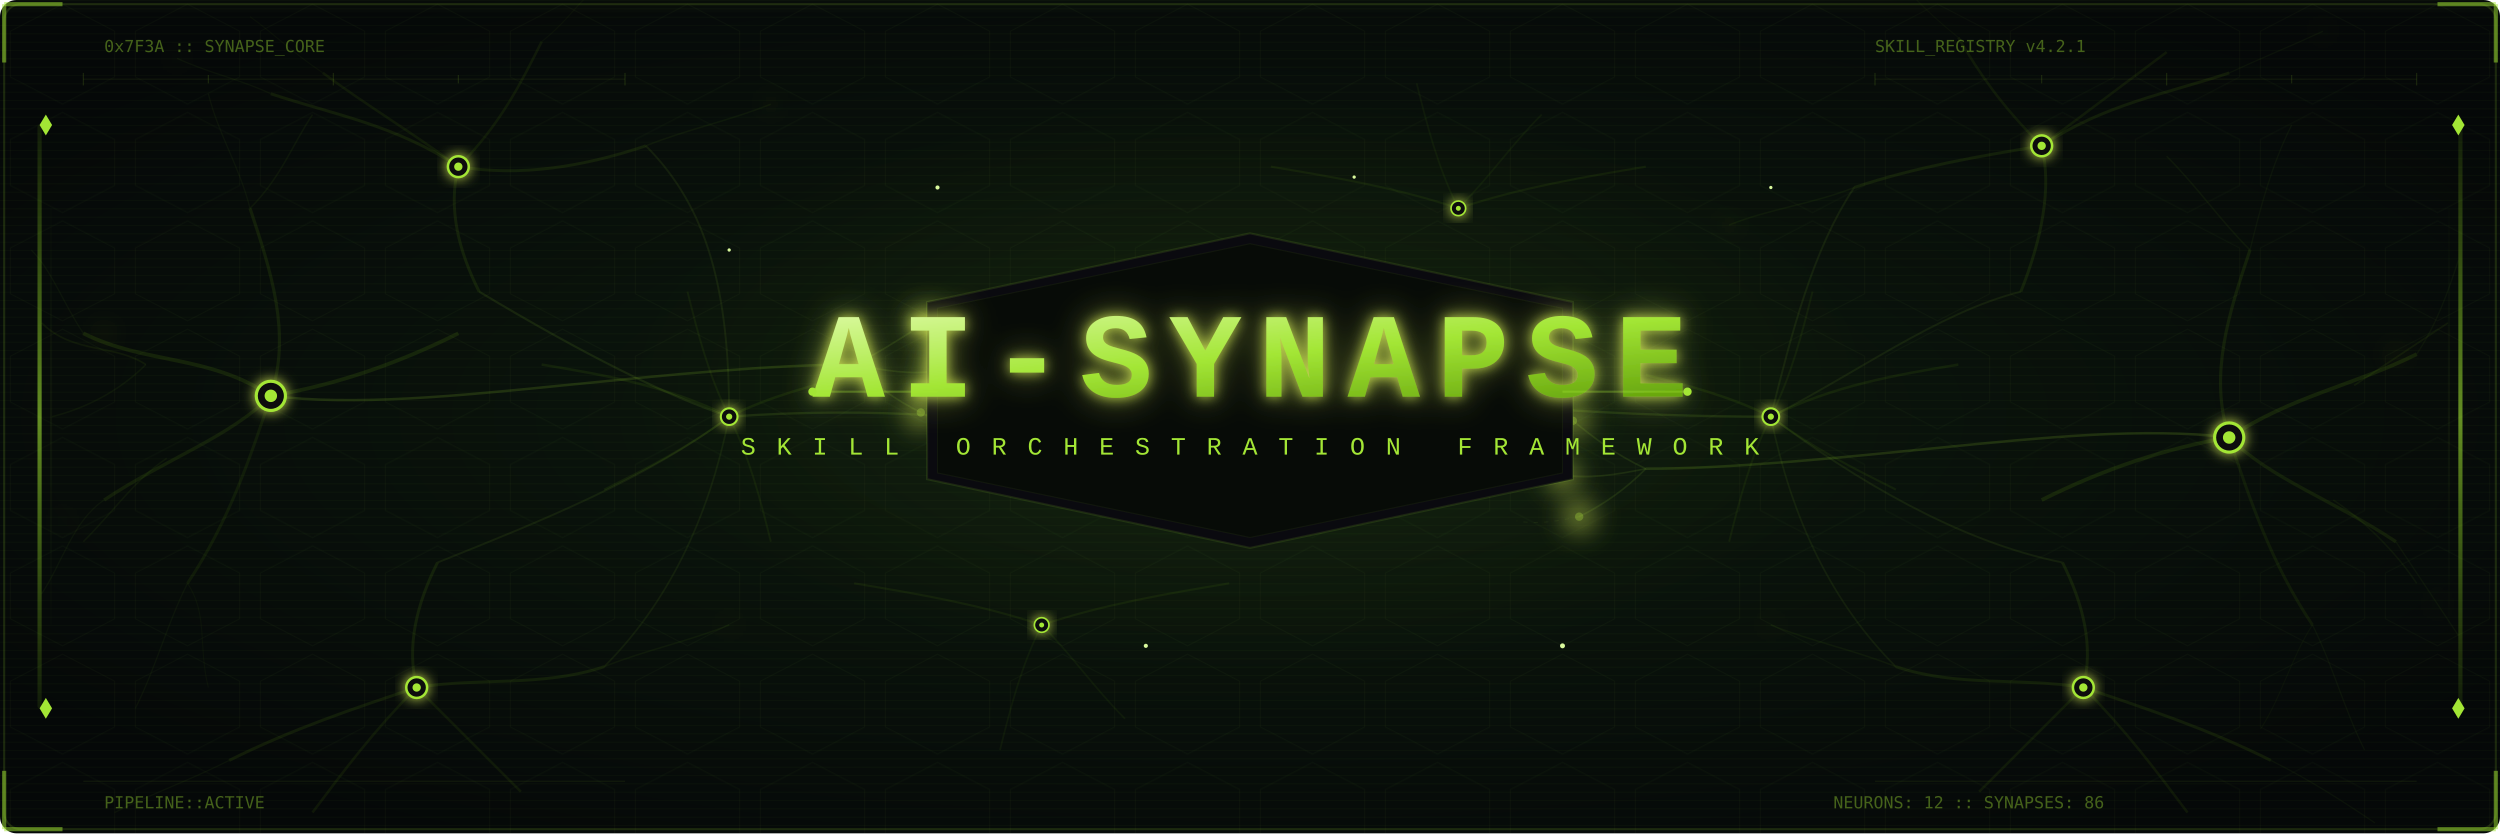
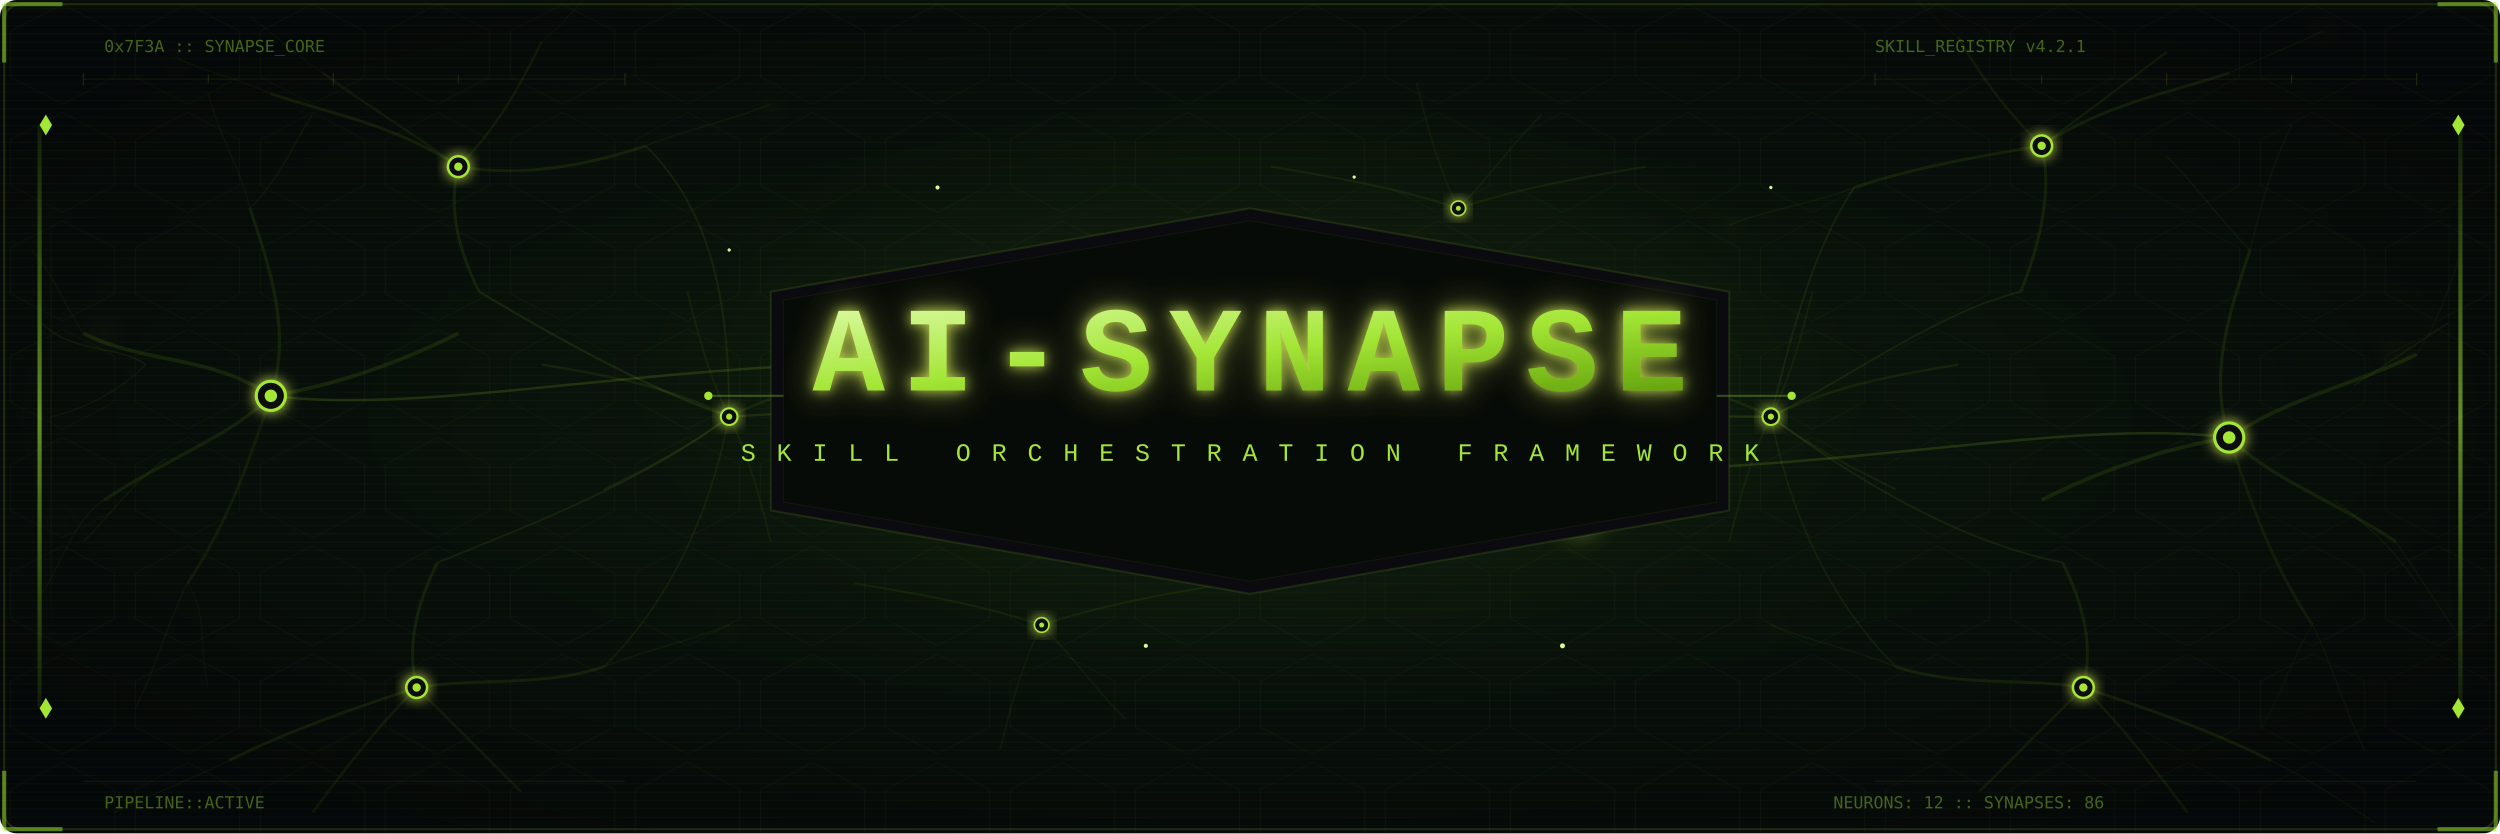
<svg xmlns="http://www.w3.org/2000/svg" viewBox="0 0 1200 400" width="1200" height="400">
  <defs>
    <style>
      @keyframes breathe { 0%,100%{opacity:.4} 50%{opacity:1} }
      @keyframes breatheSlow { 0%,100%{opacity:.2} 50%{opacity:.6} }
      @keyframes titlePulse { 0%,100%{opacity:1} 50%{opacity:.78} }
      @keyframes subtitleGlow { 0%,100%{opacity:.45} 50%{opacity:.75} }
      @keyframes hudFlicker { 0%,92%,100%{opacity:.25} 94%{opacity:.05} 96%{opacity:.3} 98%{opacity:.08} }
      @keyframes shimmer { 0%,100%{opacity:.1} 50%{opacity:.3} }
      @keyframes diamondPulse { 0%,100%{opacity:.2} 50%{opacity:.6} }
      @keyframes dendritePulse { 0%,100%{stroke-opacity:.06} 50%{stroke-opacity:.18} }
      @keyframes dendritePulse2 { 0%,100%{stroke-opacity:.04} 50%{stroke-opacity:.14} }
      @keyframes somaGlow { 0%,100%{opacity:.5} 50%{opacity:.9} }
      @keyframes fireFlash { 0%,15%,100%{opacity:0} 5%,10%{opacity:.7} }

      .b1{animation:breathe 3s ease-in-out infinite}
      .b2{animation:breathe 3s ease-in-out .6s infinite}
      .b3{animation:breathe 3s ease-in-out 1.2s infinite}
      .b4{animation:breathe 3s ease-in-out 1.8s infinite}
      .b5{animation:breathe 3s ease-in-out 2.4s infinite}
      .b6{animation:breathe 3.5s ease-in-out .3s infinite}
      .b7{animation:breathe 3.5s ease-in-out 1.5s infinite}
      .b8{animation:breathe 3.5s ease-in-out 2.7s infinite}
      .bs1{animation:breatheSlow 5s ease-in-out infinite}
      .bs2{animation:breatheSlow 5s ease-in-out 1.2s infinite}
      .bs3{animation:breatheSlow 5s ease-in-out 2.5s infinite}
      .bs4{animation:breatheSlow 5s ease-in-out 3.8s infinite}
      .dp1{animation:dendritePulse 5s ease-in-out infinite}
      .dp2{animation:dendritePulse 5s ease-in-out 1.7s infinite}
      .dp3{animation:dendritePulse 5s ease-in-out 3.3s infinite}
      .dp4{animation:dendritePulse2 6s ease-in-out infinite}
      .dp5{animation:dendritePulse2 6s ease-in-out 2s infinite}
      .dp6{animation:dendritePulse2 6s ease-in-out 4s infinite}
      .sg1{animation:somaGlow 4s ease-in-out infinite}
      .sg2{animation:somaGlow 4s ease-in-out 1s infinite}
      .sg3{animation:somaGlow 4s ease-in-out 2s infinite}
      .sg4{animation:somaGlow 4s ease-in-out 3s infinite}
      .ff1{animation:fireFlash 5s ease-in-out infinite}
      .ff2{animation:fireFlash 5s ease-in-out 1.5s infinite}
      .ff3{animation:fireFlash 5s ease-in-out 3s infinite}
      .ff4{animation:fireFlash 6s ease-in-out .8s infinite}
      .ff5{animation:fireFlash 6s ease-in-out 2.8s infinite}
      .ff6{animation:fireFlash 7s ease-in-out 1.2s infinite}
      .title-glow{animation:titlePulse 4s ease-in-out infinite}
      .sub-glow{animation:subtitleGlow 5s ease-in-out infinite}
      .hf1{animation:hudFlicker 6s ease-in-out infinite}
      .hf2{animation:hudFlicker 6s ease-in-out 3s infinite}
      .sh-l{animation:shimmer 5s ease-in-out infinite}
      .sh-r{animation:shimmer 5s ease-in-out 2.5s infinite}
      .dm1{animation:diamondPulse 3s ease-in-out infinite}
      .dm2{animation:diamondPulse 3s ease-in-out 1.5s infinite}
    </style>
    <radialGradient id="bg" cx="50%" cy="50%" r="60%">
      <stop offset="0%" stop-color="#0d1a0d" />
      <stop offset="100%" stop-color="#050808" />
    </radialGradient>
    <radialGradient id="hub" cx="50%" cy="50%" r="50%">
      <stop offset="0%" stop-color="#a3e635" stop-opacity=".12" />
      <stop offset="50%" stop-color="#84cc16" stop-opacity=".04" />
      <stop offset="100%" stop-color="#84cc16" stop-opacity="0" />
    </radialGradient>
    <linearGradient id="tg" x1="0%" y1="0%" x2="100%" y2="100%">
      <stop offset="0%" stop-color="#d9f99d" />
      <stop offset="50%" stop-color="#a3e635" />
      <stop offset="100%" stop-color="#65a30d" />
    </linearGradient>
    <linearGradient id="lv" x1="0%" y1="0%" x2="0%" y2="100%">
      <stop offset="0%" stop-color="#84cc16" stop-opacity=".1" />
      <stop offset="50%" stop-color="#a3e635" stop-opacity=".6" />
      <stop offset="100%" stop-color="#84cc16" stop-opacity=".1" />
    </linearGradient>
    <pattern id="scan" width="4" height="4" patternUnits="userSpaceOnUse">
      <line x1="0" y1="0" x2="4" y2="0" stroke="#a3e635" stroke-opacity=".03" stroke-width="1" />
    </pattern>
    <pattern id="hex" width="60" height="52" patternUnits="userSpaceOnUse">
      <polygon points="30,2 55,15 55,37 30,50 5,37 5,15" fill="none" stroke="#a3e635" stroke-opacity=".04" stroke-width=".5" />
    </pattern>
    <filter id="ng" x="-50%" y="-50%" width="200%" height="200%">
      <feGaussianBlur in="SourceGraphic" stdDeviation="3" result="b" />
      <feColorMatrix in="b" type="matrix" values="0 0 0 0 .64 0 0 0 0 .8 0 0 0 0 .09 0 0 0 1 0" result="g" />
      <feMerge>
        <feMergeNode in="g" />
        <feMergeNode in="SourceGraphic" />
      </feMerge>
    </filter>
    <filter id="tn" x="-50%" y="-50%" width="200%" height="200%">
      <feGaussianBlur in="SourceGraphic" stdDeviation="8" result="b1" />
      <feGaussianBlur in="SourceGraphic" stdDeviation="3" result="b2" />
      <feColorMatrix in="b1" type="matrix" values="0 0 0 0 .64 0 0 0 0 .8 0 0 0 0 .09 0 0 0 .6 0" result="g1" />
      <feColorMatrix in="b2" type="matrix" values="0 0 0 0 .64 0 0 0 0 .8 0 0 0 0 .09 0 0 0 .9 0" result="g2" />
      <feMerge>
        <feMergeNode in="g1" />
        <feMergeNode in="g2" />
        <feMergeNode in="SourceGraphic" />
      </feMerge>
    </filter>
    <filter id="ngf" x="-100%" y="-100%" width="300%" height="300%">
      <feGaussianBlur in="SourceGraphic" stdDeviation="6" />
      <feColorMatrix type="matrix" values="0 0 0 0 .64 0 0 0 0 .8 0 0 0 0 .09 0 0 0 .5 0" />
    </filter>
    <filter id="somaF" x="-200%" y="-200%" width="500%" height="500%">
      <feGaussianBlur in="SourceGraphic" stdDeviation="12" />
      <feColorMatrix type="matrix" values="0 0 0 0 .64 0 0 0 0 .8 0 0 0 0 .09 0 0 0 .4 0" />
    </filter>
    <radialGradient id="sg" cx="50%" cy="50%" r="50%">
      <stop offset="0%" stop-color="#d9f99d" stop-opacity="1" />
      <stop offset="60%" stop-color="#a3e635" stop-opacity=".6" />
      <stop offset="100%" stop-color="#84cc16" stop-opacity="0" />
    </radialGradient>
    <path id="p1" d="M40,180 C100,160 140,110 200,130 C260,150 300,100 340,120 C380,140 420,160 480,150" fill="none" />
    <path id="p2" d="M1160,220 C1100,240 1060,290 1000,270 C940,250 900,300 860,280 C820,260 780,240 720,250" fill="none" />
    <path id="p3" d="M60,320 C120,300 180,340 240,310 C300,280 360,300 420,270 C460,250 500,230 540,220" fill="none" />
    <path id="p4" d="M1140,80 C1080,100 1020,60 960,90 C900,120 840,80 780,110 C740,130 700,170 660,180" fill="none" />
    <path id="p5" d="M200,60 C260,80 320,50 380,70 C440,90 500,120 560,140 C590,150 610,160 620,170" fill="none" />
    <path id="p6" d="M1000,340 C940,320 880,350 820,330 C760,310 700,280 660,250 C640,235 620,220 610,200" fill="none" />
    <path id="p7" d="M100,240 C160,220 220,260 280,230 C340,200 400,220 460,190" fill="none" />
    <path id="p8" d="M1100,160 C1040,180 980,140 920,170 C860,200 800,180 740,210" fill="none" />
  </defs>
  <rect width="1200" height="400" fill="url(#bg)" rx="8" />
  <rect width="1200" height="400" fill="url(#hex)" rx="8" opacity=".8" />
  <rect width="1200" height="400" fill="url(#scan)" rx="8" />
  <rect width="1200" height="6" fill="#a3e635" opacity=".015">
    <animateTransform attributeName="transform" type="translate" values="0,-10;0,410;0,-10" dur="8s" repeatCount="indefinite" />
  </rect>
  <rect x="2" y="2" width="1196" height="396" rx="8" fill="none" stroke="#a3e635" stroke-opacity=".15" stroke-width="1" />
  <line x1="2" y1="30" x2="2" y2="2" stroke="#a3e635" stroke-opacity=".5" stroke-width="2" />
  <line x1="2" y1="2" x2="30" y2="2" stroke="#a3e635" stroke-opacity=".5" stroke-width="2" />
  <line x1="1170" y1="2" x2="1198" y2="2" stroke="#a3e635" stroke-opacity=".5" stroke-width="2" />
  <line x1="1198" y1="2" x2="1198" y2="30" stroke="#a3e635" stroke-opacity=".5" stroke-width="2" />
  <line x1="2" y1="370" x2="2" y2="398" stroke="#a3e635" stroke-opacity=".5" stroke-width="2" />
  <line x1="2" y1="398" x2="30" y2="398" stroke="#a3e635" stroke-opacity=".5" stroke-width="2" />
  <line x1="1170" y1="398" x2="1198" y2="398" stroke="#a3e635" stroke-opacity=".5" stroke-width="2" />
  <line x1="1198" y1="370" x2="1198" y2="398" stroke="#a3e635" stroke-opacity=".5" stroke-width="2" />
  <ellipse cx="600" cy="185" rx="300" ry="140" fill="url(#hub)">
    <animate attributeName="opacity" values=".7;1;.7" dur="4s" repeatCount="indefinite" />
  </ellipse>
  <g class="dp1">
    <path d="M130,190 C100,170 70,175 40,160" fill="none" stroke="#84cc16" stroke-opacity=".12" stroke-width="1.8" />
    <path d="M130,190 C110,210 80,220 50,240" fill="none" stroke="#84cc16" stroke-opacity=".1" stroke-width="1.6" />
    <path d="M130,190 C140,160 130,130 120,100" fill="none" stroke="#84cc16" stroke-opacity=".1" stroke-width="1.5" />
    <path d="M130,190 C120,220 110,250 90,280" fill="none" stroke="#84cc16" stroke-opacity=".08" stroke-width="1.4" />
    <path d="M130,190 C160,185 190,175 220,160" fill="none" stroke="#84cc16" stroke-opacity=".12" stroke-width="1.8" />
  </g>
  <g class="dp4">
    <path d="M70,175 C55,165 35,170 20,155" fill="none" stroke="#84cc16" stroke-opacity=".07" stroke-width=".8" />
    <path d="M70,175 C60,185 45,195 25,200" fill="none" stroke="#84cc16" stroke-opacity=".06" stroke-width=".7" />
    <path d="M40,160 C30,145 25,130 15,120" fill="none" stroke="#84cc16" stroke-opacity=".05" stroke-width=".6" />
    <path d="M80,220 C65,230 55,245 40,260" fill="none" stroke="#84cc16" stroke-opacity=".06" stroke-width=".7" />
    <path d="M50,240 C35,250 30,270 20,285" fill="none" stroke="#84cc16" stroke-opacity=".05" stroke-width=".6" />
    <path d="M120,100 C115,80 105,65 100,45" fill="none" stroke="#84cc16" stroke-opacity=".05" stroke-width=".6" />
    <path d="M120,100 C135,85 140,70 150,55" fill="none" stroke="#84cc16" stroke-opacity=".06" stroke-width=".7" />
    <path d="M90,280 C80,300 75,320 65,340" fill="none" stroke="#84cc16" stroke-opacity=".05" stroke-width=".6" />
    <path d="M90,280 C100,295 95,310 100,330" fill="none" stroke="#84cc16" stroke-opacity=".04" stroke-width=".5" />
  </g>
  <path d="M130,190 C170,195 220,190 270,185 C320,180 370,175 410,175" fill="none" stroke="#a3e635" stroke-opacity=".15" stroke-width="1.2" class="dp1" />
  <g class="dp4">
    <path d="M410,175 C425,168 435,160 445,155" fill="none" stroke="#a3e635" stroke-opacity=".1" stroke-width=".8" />
    <path d="M410,175 C425,178 438,180 450,178" fill="none" stroke="#a3e635" stroke-opacity=".1" stroke-width=".8" />
    <path d="M410,175 C420,185 430,192 442,198" fill="none" stroke="#a3e635" stroke-opacity=".1" stroke-width=".8" />
    <circle cx="445" cy="155" r="2" fill="#a3e635" opacity=".3" class="b1" />
    <circle cx="450" cy="178" r="2" fill="#a3e635" opacity=".3" class="b3" />
    <circle cx="442" cy="198" r="2" fill="#a3e635" opacity=".3" class="b5" />
  </g>
  <g class="dp2">
    <path d="M1070,210 C1100,190 1130,185 1160,170" fill="none" stroke="#84cc16" stroke-opacity=".12" stroke-width="1.8" />
    <path d="M1070,210 C1090,230 1120,240 1150,260" fill="none" stroke="#84cc16" stroke-opacity=".1" stroke-width="1.6" />
    <path d="M1070,210 C1060,180 1070,150 1080,120" fill="none" stroke="#84cc16" stroke-opacity=".1" stroke-width="1.5" />
    <path d="M1070,210 C1080,240 1090,270 1110,300" fill="none" stroke="#84cc16" stroke-opacity=".08" stroke-width="1.4" />
    <path d="M1070,210 C1040,215 1010,225 980,240" fill="none" stroke="#84cc16" stroke-opacity=".12" stroke-width="1.8" />
  </g>
  <g class="dp5">
    <path d="M1130,185 C1145,175 1160,165 1175,155" fill="none" stroke="#84cc16" stroke-opacity=".07" stroke-width=".8" />
    <path d="M1160,170 C1170,155 1175,140 1180,125" fill="none" stroke="#84cc16" stroke-opacity=".05" stroke-width=".6" />
    <path d="M1120,240 C1135,250 1150,265 1160,280" fill="none" stroke="#84cc16" stroke-opacity=".06" stroke-width=".7" />
    <path d="M1150,260 C1160,275 1170,290 1180,305" fill="none" stroke="#84cc16" stroke-opacity=".05" stroke-width=".6" />
    <path d="M1080,120 C1085,100 1090,80 1100,60" fill="none" stroke="#84cc16" stroke-opacity=".05" stroke-width=".6" />
    <path d="M1080,120 C1065,105 1055,90 1040,75" fill="none" stroke="#84cc16" stroke-opacity=".06" stroke-width=".7" />
    <path d="M1110,300 C1120,320 1125,340 1135,360" fill="none" stroke="#84cc16" stroke-opacity=".05" stroke-width=".6" />
    <path d="M1110,300 C1100,315 1095,335 1085,350" fill="none" stroke="#84cc16" stroke-opacity=".04" stroke-width=".5" />
  </g>
  <path d="M1070,210 C1030,205 980,210 930,215 C880,220 830,225 790,225" fill="none" stroke="#a3e635" stroke-opacity=".15" stroke-width="1.2" class="dp2" />
  <g class="dp5">
    <path d="M790,225 C775,218 765,210 755,202" fill="none" stroke="#a3e635" stroke-opacity=".1" stroke-width=".8" />
    <path d="M790,225 C775,228 762,230 750,228" fill="none" stroke="#a3e635" stroke-opacity=".1" stroke-width=".8" />
    <path d="M790,225 C780,235 770,242 758,248" fill="none" stroke="#a3e635" stroke-opacity=".1" stroke-width=".8" />
    <circle cx="755" cy="202" r="2" fill="#a3e635" opacity=".3" class="b2" />
    <circle cx="750" cy="228" r="2" fill="#a3e635" opacity=".3" class="b4" />
    <circle cx="758" cy="248" r="2" fill="#a3e635" opacity=".3" class="b6" />
  </g>
  <g class="dp3">
    <path d="M220,80 C190,60 160,55 130,45" fill="none" stroke="#84cc16" stroke-opacity=".1" stroke-width="1.4" />
    <path d="M220,80 C200,65 175,50 155,35" fill="none" stroke="#84cc16" stroke-opacity=".08" stroke-width="1.2" />
    <path d="M220,80 C240,60 250,40 260,20" fill="none" stroke="#84cc16" stroke-opacity=".08" stroke-width="1.2" />
    <path d="M220,80 C250,85 280,80 310,70" fill="none" stroke="#84cc16" stroke-opacity=".1" stroke-width="1.4" />
    <path d="M220,80 C215,100 220,120 230,140" fill="none" stroke="#84cc16" stroke-opacity=".1" stroke-width="1.4" />
  </g>
  <g class="dp6">
    <path d="M130,45 C115,38 100,35 85,28" fill="none" stroke="#84cc16" stroke-opacity=".05" stroke-width=".6" />
    <path d="M155,35 C140,25 130,15 120,8" fill="none" stroke="#84cc16" stroke-opacity=".04" stroke-width=".5" />
    <path d="M260,20 C270,12 275,5 280,0" fill="none" stroke="#84cc16" stroke-opacity=".04" stroke-width=".5" />
    <path d="M310,70 C330,62 350,58 370,50" fill="none" stroke="#84cc16" stroke-opacity=".06" stroke-width=".7" />
  </g>
  <g class="dp2">
    <path d="M200,330 C170,340 140,350 110,365" fill="none" stroke="#84cc16" stroke-opacity=".1" stroke-width="1.4" />
    <path d="M200,330 C180,350 165,370 150,390" fill="none" stroke="#84cc16" stroke-opacity=".08" stroke-width="1.2" />
    <path d="M200,330 C220,350 235,365 250,380" fill="none" stroke="#84cc16" stroke-opacity=".08" stroke-width="1.2" />
    <path d="M200,330 C230,325 260,330 290,320" fill="none" stroke="#84cc16" stroke-opacity=".1" stroke-width="1.4" />
    <path d="M200,330 C195,310 200,290 210,270" fill="none" stroke="#84cc16" stroke-opacity=".1" stroke-width="1.4" />
  </g>
  <g class="dp6">
    <path d="M110,365 C90,375 75,380 55,390" fill="none" stroke="#84cc16" stroke-opacity=".05" stroke-width=".6" />
    <path d="M290,320 C310,312 330,308 350,300" fill="none" stroke="#84cc16" stroke-opacity=".06" stroke-width=".7" />
  </g>
  <g class="dp1">
    <path d="M980,70 C1010,50 1040,45 1070,35" fill="none" stroke="#84cc16" stroke-opacity=".1" stroke-width="1.4" />
    <path d="M980,70 C1000,55 1020,40 1040,25" fill="none" stroke="#84cc16" stroke-opacity=".08" stroke-width="1.2" />
    <path d="M980,70 C960,50 950,35 940,18" fill="none" stroke="#84cc16" stroke-opacity=".08" stroke-width="1.2" />
    <path d="M980,70 C950,75 920,80 890,90" fill="none" stroke="#84cc16" stroke-opacity=".1" stroke-width="1.4" />
    <path d="M980,70 C985,90 980,115 970,140" fill="none" stroke="#84cc16" stroke-opacity=".1" stroke-width="1.4" />
  </g>
  <g class="dp4">
    <path d="M1070,35 C1085,28 1100,22 1115,15" fill="none" stroke="#84cc16" stroke-opacity=".05" stroke-width=".6" />
    <path d="M940,18 C930,10 925,5 920,0" fill="none" stroke="#84cc16" stroke-opacity=".04" stroke-width=".5" />
    <path d="M890,90 C870,98 850,100 830,108" fill="none" stroke="#84cc16" stroke-opacity=".06" stroke-width=".7" />
  </g>
  <g class="dp3">
    <path d="M1000,330 C1030,340 1060,350 1090,365" fill="none" stroke="#84cc16" stroke-opacity=".1" stroke-width="1.4" />
    <path d="M1000,330 C1020,350 1035,370 1050,390" fill="none" stroke="#84cc16" stroke-opacity=".08" stroke-width="1.2" />
    <path d="M1000,330 C980,350 965,365 950,380" fill="none" stroke="#84cc16" stroke-opacity=".08" stroke-width="1.2" />
    <path d="M1000,330 C970,325 940,330 910,320" fill="none" stroke="#84cc16" stroke-opacity=".1" stroke-width="1.4" />
    <path d="M1000,330 C1005,310 1000,290 990,270" fill="none" stroke="#84cc16" stroke-opacity=".1" stroke-width="1.4" />
  </g>
  <g class="dp4">
    <path d="M1090,365 C1110,375 1125,385 1140,395" fill="none" stroke="#84cc16" stroke-opacity=".05" stroke-width=".6" />
    <path d="M910,320 C890,312 870,308 850,300" fill="none" stroke="#84cc16" stroke-opacity=".06" stroke-width=".7" />
  </g>
  <g class="dp2">
    <path d="M350,200 C320,185 290,180 260,175" fill="none" stroke="#84cc16" stroke-opacity=".09" stroke-width="1.2" />
    <path d="M350,200 C330,215 310,225 290,235" fill="none" stroke="#84cc16" stroke-opacity=".08" stroke-width="1" />
    <path d="M350,200 C370,190 390,185 410,180" fill="none" stroke="#84cc16" stroke-opacity=".09" stroke-width="1.2" />
    <path d="M350,200 C360,220 365,240 370,260" fill="none" stroke="#84cc16" stroke-opacity=".07" stroke-width=".9" />
    <path d="M350,200 C340,180 335,160 330,140" fill="none" stroke="#84cc16" stroke-opacity=".07" stroke-width=".9" />
  </g>
  <g class="dp3">
    <path d="M850,200 C880,185 910,180 940,175" fill="none" stroke="#84cc16" stroke-opacity=".09" stroke-width="1.2" />
    <path d="M850,200 C870,215 890,225 910,235" fill="none" stroke="#84cc16" stroke-opacity=".08" stroke-width="1" />
    <path d="M850,200 C830,190 810,185 790,180" fill="none" stroke="#84cc16" stroke-opacity=".09" stroke-width="1.2" />
    <path d="M850,200 C840,220 835,240 830,260" fill="none" stroke="#84cc16" stroke-opacity=".07" stroke-width=".9" />
    <path d="M850,200 C860,180 865,160 870,140" fill="none" stroke="#84cc16" stroke-opacity=".07" stroke-width=".9" />
  </g>
  <g class="dp1">
    <path d="M500,300 C470,290 440,285 410,280" fill="none" stroke="#84cc16" stroke-opacity=".08" stroke-width="1" />
    <path d="M500,300 C530,290 560,285 590,280" fill="none" stroke="#84cc16" stroke-opacity=".08" stroke-width="1" />
    <path d="M500,300 C490,320 485,340 480,360" fill="none" stroke="#84cc16" stroke-opacity=".06" stroke-width=".8" />
    <path d="M500,300 C515,315 525,330 540,345" fill="none" stroke="#84cc16" stroke-opacity=".06" stroke-width=".8" />
  </g>
  <g class="dp2">
    <path d="M700,100 C670,90 640,85 610,80" fill="none" stroke="#84cc16" stroke-opacity=".08" stroke-width="1" />
    <path d="M700,100 C730,90 760,85 790,80" fill="none" stroke="#84cc16" stroke-opacity=".08" stroke-width="1" />
    <path d="M700,100 C690,80 685,60 680,40" fill="none" stroke="#84cc16" stroke-opacity=".06" stroke-width=".8" />
    <path d="M700,100 C715,85 725,70 740,55" fill="none" stroke="#84cc16" stroke-opacity=".06" stroke-width=".8" />
  </g>
  <path d="M230,140 C280,170 320,190 350,200" fill="none" stroke="#a3e635" stroke-opacity=".1" stroke-width="1" class="dp1" />
  <path d="M210,270 C260,250 310,230 350,200" fill="none" stroke="#a3e635" stroke-opacity=".08" stroke-width=".9" class="dp2" />
  <path d="M350,200 C420,195 480,200 530,210" fill="none" stroke="#a3e635" stroke-opacity=".12" stroke-width="1.1" class="dp3" />
  <path d="M670,190 C720,195 780,200 850,200" fill="none" stroke="#a3e635" stroke-opacity=".12" stroke-width="1.1" class="dp1" />
  <path d="M850,200 C890,180 930,150 970,140" fill="none" stroke="#a3e635" stroke-opacity=".08" stroke-width=".9" class="dp2" />
  <path d="M850,200 C890,230 940,260 990,270" fill="none" stroke="#a3e635" stroke-opacity=".08" stroke-width=".9" class="dp3" />
  <path d="M310,70 C340,100 350,140 350,200" fill="none" stroke="#a3e635" stroke-opacity=".08" stroke-width=".9" class="dp2" />
  <path d="M290,320 C320,290 340,250 350,200" fill="none" stroke="#a3e635" stroke-opacity=".07" stroke-width=".8" class="dp3" />
  <path d="M890,90 C870,120 860,160 850,200" fill="none" stroke="#a3e635" stroke-opacity=".08" stroke-width=".9" class="dp1" />
  <path d="M910,320 C880,290 860,250 850,200" fill="none" stroke="#a3e635" stroke-opacity=".07" stroke-width=".8" class="dp2" />
  <g opacity=".4">
    <path d="M445,155 C455,150 465,148 475,150" fill="none" stroke="#a3e635" stroke-opacity=".15" stroke-width=".5" stroke-dasharray="2,3" />
    <path d="M450,178 C460,178 470,180 480,182" fill="none" stroke="#a3e635" stroke-opacity=".15" stroke-width=".5" stroke-dasharray="2,3" />
    <path d="M442,198 C452,200 462,205 472,210" fill="none" stroke="#a3e635" stroke-opacity=".15" stroke-width=".5" stroke-dasharray="2,3" />
    <path d="M755,202 C745,198 735,195 725,192" fill="none" stroke="#a3e635" stroke-opacity=".15" stroke-width=".5" stroke-dasharray="2,3" />
    <path d="M750,228 C740,228 730,225 720,222" fill="none" stroke="#a3e635" stroke-opacity=".15" stroke-width=".5" stroke-dasharray="2,3" />
    <path d="M758,248 C748,250 738,252 728,250" fill="none" stroke="#a3e635" stroke-opacity=".15" stroke-width=".5" stroke-dasharray="2,3" />
  </g>
  <circle cx="130" cy="190" r="20" fill="none" filter="url(#somaF)" class="sg1">
    <animate attributeName="r" values="18;22;18" dur="4s" repeatCount="indefinite" />
  </circle>
  <g filter="url(#ng)" class="sg1">
    <circle cx="130" cy="190" r="7" fill="#0a0a0f" stroke="#a3e635" stroke-width="1.5" />
    <circle cx="130" cy="190" r="3" fill="#a3e635" />
    <circle cx="130" cy="190" fill="none" stroke="#a3e635" stroke-width=".4">
      <animate attributeName="r" values="7;16;7" dur="4s" repeatCount="indefinite" />
      <animate attributeName="stroke-opacity" values=".4;0;.4" dur="4s" repeatCount="indefinite" />
    </circle>
  </g>
  <circle cx="1070" cy="210" r="20" fill="none" filter="url(#somaF)" class="sg2">
    <animate attributeName="r" values="18;22;18" dur="4s" begin="1s" repeatCount="indefinite" />
  </circle>
  <g filter="url(#ng)" class="sg2">
    <circle cx="1070" cy="210" r="7" fill="#0a0a0f" stroke="#a3e635" stroke-width="1.5" />
    <circle cx="1070" cy="210" r="3" fill="#a3e635" />
    <circle cx="1070" cy="210" fill="none" stroke="#a3e635" stroke-width=".4">
      <animate attributeName="r" values="7;16;7" dur="4s" begin="1s" repeatCount="indefinite" />
      <animate attributeName="stroke-opacity" values=".4;0;.4" dur="4s" begin="1s" repeatCount="indefinite" />
    </circle>
  </g>
  <g filter="url(#ng)" class="sg3">
    <circle cx="220" cy="80" r="5" fill="#0a0a0f" stroke="#a3e635" stroke-width="1.2" />
    <circle cx="220" cy="80" r="2" fill="#a3e635" />
    <circle cx="220" cy="80" fill="none" stroke="#a3e635" stroke-width=".3">
      <animate attributeName="r" values="5;11;5" dur="3.5s" repeatCount="indefinite" />
      <animate attributeName="stroke-opacity" values=".3;0;.3" dur="3.5s" repeatCount="indefinite" />
    </circle>
  </g>
  <g filter="url(#ng)" class="sg4">
    <circle cx="200" cy="330" r="5" fill="#0a0a0f" stroke="#a3e635" stroke-width="1.2" />
    <circle cx="200" cy="330" r="2" fill="#a3e635" />
    <circle cx="200" cy="330" fill="none" stroke="#a3e635" stroke-width=".3">
      <animate attributeName="r" values="5;11;5" dur="3.5s" begin=".8s" repeatCount="indefinite" />
      <animate attributeName="stroke-opacity" values=".3;0;.3" dur="3.5s" begin=".8s" repeatCount="indefinite" />
    </circle>
  </g>
  <g filter="url(#ng)" class="sg1">
    <circle cx="980" cy="70" r="5" fill="#0a0a0f" stroke="#a3e635" stroke-width="1.2" />
    <circle cx="980" cy="70" r="2" fill="#a3e635" />
    <circle cx="980" cy="70" fill="none" stroke="#a3e635" stroke-width=".3">
      <animate attributeName="r" values="5;11;5" dur="3.5s" begin="1.6s" repeatCount="indefinite" />
      <animate attributeName="stroke-opacity" values=".3;0;.3" dur="3.5s" begin="1.6s" repeatCount="indefinite" />
    </circle>
  </g>
  <g filter="url(#ng)" class="sg2">
    <circle cx="1000" cy="330" r="5" fill="#0a0a0f" stroke="#a3e635" stroke-width="1.2" />
    <circle cx="1000" cy="330" r="2" fill="#a3e635" />
    <circle cx="1000" cy="330" fill="none" stroke="#a3e635" stroke-width=".3">
      <animate attributeName="r" values="5;11;5" dur="3.5s" begin="2.4s" repeatCount="indefinite" />
      <animate attributeName="stroke-opacity" values=".3;0;.3" dur="3.5s" begin="2.4s" repeatCount="indefinite" />
    </circle>
  </g>
  <g filter="url(#ng)" class="sg3">
    <circle cx="350" cy="200" r="4" fill="#0a0a0f" stroke="#a3e635" stroke-width="1" />
    <circle cx="350" cy="200" r="1.5" fill="#a3e635" />
  </g>
  <g filter="url(#ng)" class="sg4">
    <circle cx="850" cy="200" r="4" fill="#0a0a0f" stroke="#a3e635" stroke-width="1" />
    <circle cx="850" cy="200" r="1.5" fill="#a3e635" />
  </g>
  <g filter="url(#ng)" class="sg1">
    <circle cx="500" cy="300" r="3.5" fill="#0a0a0f" stroke="#a3e635" stroke-width=".8" />
    <circle cx="500" cy="300" r="1.2" fill="#a3e635" />
  </g>
  <g filter="url(#ng)" class="sg2">
    <circle cx="700" cy="100" r="3.5" fill="#0a0a0f" stroke="#a3e635" stroke-width=".8" />
    <circle cx="700" cy="100" r="1.2" fill="#a3e635" />
  </g>
  <g filter="url(#ngf)">
    <circle cx="50" cy="160" r="1.5" fill="#84cc16" class="bs1" />
    <circle cx="30" cy="250" r="1" fill="#84cc16" class="bs2" />
    <circle cx="85" cy="28" r="1" fill="#84cc16" class="bs3" />
    <circle cx="1150" cy="170" r="1.5" fill="#84cc16" class="bs2" />
    <circle cx="1170" cy="290" r="1" fill="#84cc16" class="bs3" />
    <circle cx="1115" cy="15" r="1" fill="#84cc16" class="bs4" />
    <circle cx="370" cy="50" r="1.2" fill="#84cc16" class="bs1" />
    <circle cx="830" cy="108" r="1.2" fill="#84cc16" class="bs3" />
    <circle cx="350" cy="300" r="1" fill="#84cc16" class="bs4" />
    <circle cx="850" cy="300" r="1" fill="#84cc16" class="bs2" />
  </g>
  <circle cx="445" cy="155" r="8" fill="#a3e635" class="ff1" filter="url(#ngf)" />
  <circle cx="450" cy="178" r="8" fill="#a3e635" class="ff2" filter="url(#ngf)" />
  <circle cx="442" cy="198" r="8" fill="#a3e635" class="ff3" filter="url(#ngf)" />
  <circle cx="755" cy="202" r="8" fill="#a3e635" class="ff4" filter="url(#ngf)" />
  <circle cx="750" cy="228" r="8" fill="#a3e635" class="ff5" filter="url(#ngf)" />
  <circle cx="758" cy="248" r="8" fill="#a3e635" class="ff6" filter="url(#ngf)" />
  <circle r="4" fill="url(#sg)" opacity="0">
    <animateMotion dur="5s" repeatCount="indefinite">
      <mpath href="#p1" />
    </animateMotion>
    <animate attributeName="opacity" values="0;.9;.9;.9;0" dur="5s" repeatCount="indefinite" />
    <animate attributeName="r" values="3;5;3" dur="2.5s" repeatCount="indefinite" />
  </circle>
  <circle r="3.5" fill="url(#sg)" opacity="0">
    <animateMotion dur="5.5s" begin="1.5s" repeatCount="indefinite">
      <mpath href="#p2" />
    </animateMotion>
    <animate attributeName="opacity" values="0;.8;.8;.8;0" dur="5.5s" begin="1.5s" repeatCount="indefinite" />
    <animate attributeName="r" values="2.5;4.5;2.5" dur="2.75s" repeatCount="indefinite" />
  </circle>
  <circle r="3" fill="url(#sg)" opacity="0">
    <animateMotion dur="6s" begin="3s" repeatCount="indefinite">
      <mpath href="#p3" />
    </animateMotion>
    <animate attributeName="opacity" values="0;.7;.7;.7;0" dur="6s" begin="3s" repeatCount="indefinite" />
  </circle>
  <circle r="3" fill="url(#sg)" opacity="0">
    <animateMotion dur="5.5s" begin="2s" repeatCount="indefinite">
      <mpath href="#p4" />
    </animateMotion>
    <animate attributeName="opacity" values="0;.7;.7;.7;0" dur="5.5s" begin="2s" repeatCount="indefinite" />
  </circle>
  <circle r="3.5" fill="url(#sg)" opacity="0">
    <animateMotion dur="5s" begin="4s" repeatCount="indefinite">
      <mpath href="#p5" />
    </animateMotion>
    <animate attributeName="opacity" values="0;.8;.8;.8;0" dur="5s" begin="4s" repeatCount="indefinite" />
  </circle>
  <circle r="3" fill="url(#sg)" opacity="0">
    <animateMotion dur="5.5s" begin="0.5s" repeatCount="indefinite">
      <mpath href="#p6" />
    </animateMotion>
    <animate attributeName="opacity" values="0;.7;.7;.7;0" dur="5.5s" begin="0.5s" repeatCount="indefinite" />
  </circle>
  <circle r="2.5" fill="url(#sg)" opacity="0">
    <animateMotion dur="4s" begin="2.5s" repeatCount="indefinite">
      <mpath href="#p7" />
    </animateMotion>
    <animate attributeName="opacity" values="0;.6;.6;.6;0" dur="4s" begin="2.5s" repeatCount="indefinite" />
  </circle>
  <circle r="2.5" fill="url(#sg)" opacity="0">
    <animateMotion dur="4s" begin="1s" repeatCount="indefinite">
      <mpath href="#p8" />
    </animateMotion>
    <animate attributeName="opacity" values="0;.6;.6;.6;0" dur="4s" begin="1s" repeatCount="indefinite" />
  </circle>
  <circle cx="450" cy="90" r="1" fill="#d9f99d">
    <animate attributeName="cy" values="90;70;90" dur="5s" repeatCount="indefinite" />
    <animate attributeName="opacity" values=".2;.5;.2" dur="5s" repeatCount="indefinite" />
  </circle>
  <circle cx="750" cy="310" r="1.2" fill="#d9f99d">
    <animate attributeName="cy" values="310;295;310" dur="6s" begin="1s" repeatCount="indefinite" />
    <animate attributeName="opacity" values=".15;.4;.15" dur="6s" begin="1s" repeatCount="indefinite" />
  </circle>
  <circle cx="350" cy="120" r=".8" fill="#d9f99d">
    <animate attributeName="cy" values="120;105;120" dur="4.5s" begin=".5s" repeatCount="indefinite" />
    <animate attributeName="opacity" values=".2;.45;.2" dur="4.5s" begin=".5s" repeatCount="indefinite" />
  </circle>
  <circle cx="550" cy="310" r="1" fill="#d9f99d">
    <animate attributeName="cy" values="310;325;310" dur="5.5s" begin="2s" repeatCount="indefinite" />
    <animate attributeName="opacity" values=".2;.4;.2" dur="5.5s" begin="2s" repeatCount="indefinite" />
  </circle>
  <circle cx="850" cy="90" r=".8" fill="#d9f99d">
    <animate attributeName="cy" values="90;75;90" dur="4s" begin="1.5s" repeatCount="indefinite" />
    <animate attributeName="opacity" values=".15;.35;.15" dur="4s" begin="1.5s" repeatCount="indefinite" />
  </circle>
  <circle cx="650" cy="85" r=".8" fill="#d9f99d">
    <animate attributeName="cy" values="85;68;85" dur="6.5s" begin="3s" repeatCount="indefinite" />
    <animate attributeName="opacity" values=".2;.4;.2" dur="6.5s" begin="3s" repeatCount="indefinite" />
  </circle>
  <g class="hf1">
    <text x="50" y="25" fill="#a3e635" font-family="monospace" font-size="8" opacity=".4">0x7F3A :: SYNAPSE_CORE</text>
  </g>
  <g class="hf2">
    <text x="900" y="25" fill="#a3e635" font-family="monospace" font-size="8" opacity=".4">SKILL_REGISTRY v4.2.1</text>
  </g>
  <g class="hf2">
    <text x="50" y="388" fill="#a3e635" font-family="monospace" font-size="8" opacity=".4">PIPELINE::ACTIVE</text>
  </g>
  <g class="hf1">
    <text x="880" y="388" fill="#a3e635" font-family="monospace" font-size="8" opacity=".4">NEURONS: 12 :: SYNAPSES: 86</text>
  </g>
  <line x1="40" y1="38" x2="300" y2="38" stroke="#a3e635" stroke-opacity=".08" stroke-width=".5" />
  <line x1="900" y1="38" x2="1160" y2="38" stroke="#a3e635" stroke-opacity=".08" stroke-width=".5" />
  <line x1="40" y1="375" x2="300" y2="375" stroke="#a3e635" stroke-opacity=".08" stroke-width=".5" />
  <line x1="900" y1="375" x2="1160" y2="375" stroke="#a3e635" stroke-opacity=".08" stroke-width=".5" />
  <g stroke="#a3e635" stroke-opacity=".15" stroke-width=".5">
    <line x1="40" y1="35" x2="40" y2="41" />
    <line x1="100" y1="36" x2="100" y2="40" />
    <line x1="160" y1="35" x2="160" y2="41" />
    <line x1="220" y1="36" x2="220" y2="40" />
    <line x1="300" y1="35" x2="300" y2="41" />
    <line x1="1160" y1="35" x2="1160" y2="41" />
    <line x1="1100" y1="36" x2="1100" y2="40" />
    <line x1="1040" y1="35" x2="1040" y2="41" />
    <line x1="980" y1="36" x2="980" y2="40" />
    <line x1="900" y1="35" x2="900" y2="41" />
  </g>
-   <polygon points="600,112 755,145 755,230 600,263 445,230 445,145" fill="#0a0a0f" stroke="#a3e635" stroke-opacity=".12" stroke-width="1" />
-   <polygon points="600,117 750,148 750,227 600,258 450,227 450,148" fill="#070b07" stroke="#a3e635" stroke-opacity=".06" stroke-width=".5" />
+   <polygon points="600,100 830,140 830,245 600,285 370,245 370,140" fill="#0a0a0f" stroke="#a3e635" stroke-opacity=".12" stroke-width="1" />
+   <polygon points="600,106 824,144 824,241 600,279 376,241 376,144" fill="#070b07" stroke="#a3e635" stroke-opacity=".06" stroke-width=".5" />
  <g filter="url(#tn)" class="title-glow">
-     <text x="600" y="175" fill="url(#tg)" font-family="'Courier New','Fira Code',monospace" font-size="58" font-weight="bold" text-anchor="middle" dominant-baseline="central" letter-spacing="8">AI-SYNAPSE</text>
-   </g>
-   <text x="600" y="215" fill="#a3e635" font-family="'Courier New',monospace" font-size="12" text-anchor="middle" dominant-baseline="central" letter-spacing="10" class="sub-glow">SKILL ORCHESTRATION FRAMEWORK</text>
-   <line x1="390" y1="188" x2="450" y2="188" stroke="#a3e635" stroke-opacity=".3" stroke-width="1" />
-   <line x1="750" y1="188" x2="810" y2="188" stroke="#a3e635" stroke-opacity=".3" stroke-width="1" />
-   <circle cx="390" cy="188" r="2" fill="#a3e635">
+     <text x="600" y="172" fill="url(#tg)" font-family="'Courier New','Fira Code',monospace" font-size="58" font-weight="bold" text-anchor="middle" dominant-baseline="central" letter-spacing="8">AI-SYNAPSE</text>
+   </g>
+   <text x="600" y="218" fill="#a3e635" font-family="'Courier New',monospace" font-size="12" text-anchor="middle" dominant-baseline="central" letter-spacing="10" class="sub-glow">SKILL ORCHESTRATION FRAMEWORK</text>
+   <line x1="340" y1="190" x2="376" y2="190" stroke="#a3e635" stroke-opacity=".3" stroke-width="1" />
+   <line x1="824" y1="190" x2="860" y2="190" stroke="#a3e635" stroke-opacity=".3" stroke-width="1" />
+   <circle cx="340" cy="190" r="2" fill="#a3e635">
    <animate attributeName="opacity" values=".3;.8;.3" dur="2s" repeatCount="indefinite" />
  </circle>
-   <circle cx="810" cy="188" r="2" fill="#a3e635">
+   <circle cx="860" cy="190" r="2" fill="#a3e635">
    <animate attributeName="opacity" values=".3;.8;.3" dur="2s" begin="1s" repeatCount="indefinite" />
  </circle>
  <rect x="18" y="60" width="2" height="280" fill="url(#lv)" rx="1" class="sh-l" />
  <rect x="24" y="100" width="1" height="200" fill="url(#lv)" opacity=".08" rx=".5" />
  <rect x="1180" y="60" width="2" height="280" fill="url(#lv)" rx="1" class="sh-r" />
  <rect x="1175" y="100" width="1" height="200" fill="url(#lv)" opacity=".08" rx=".5" />
  <polygon points="19,60 22,55 25,60 22,65" fill="#a3e635" class="dm1" />
  <polygon points="19,340 22,335 25,340 22,345" fill="#a3e635" class="dm2" />
  <polygon points="1177,60 1180,55 1183,60 1180,65" fill="#a3e635" class="dm2" />
  <polygon points="1177,340 1180,335 1183,340 1180,345" fill="#a3e635" class="dm1" />
</svg>
